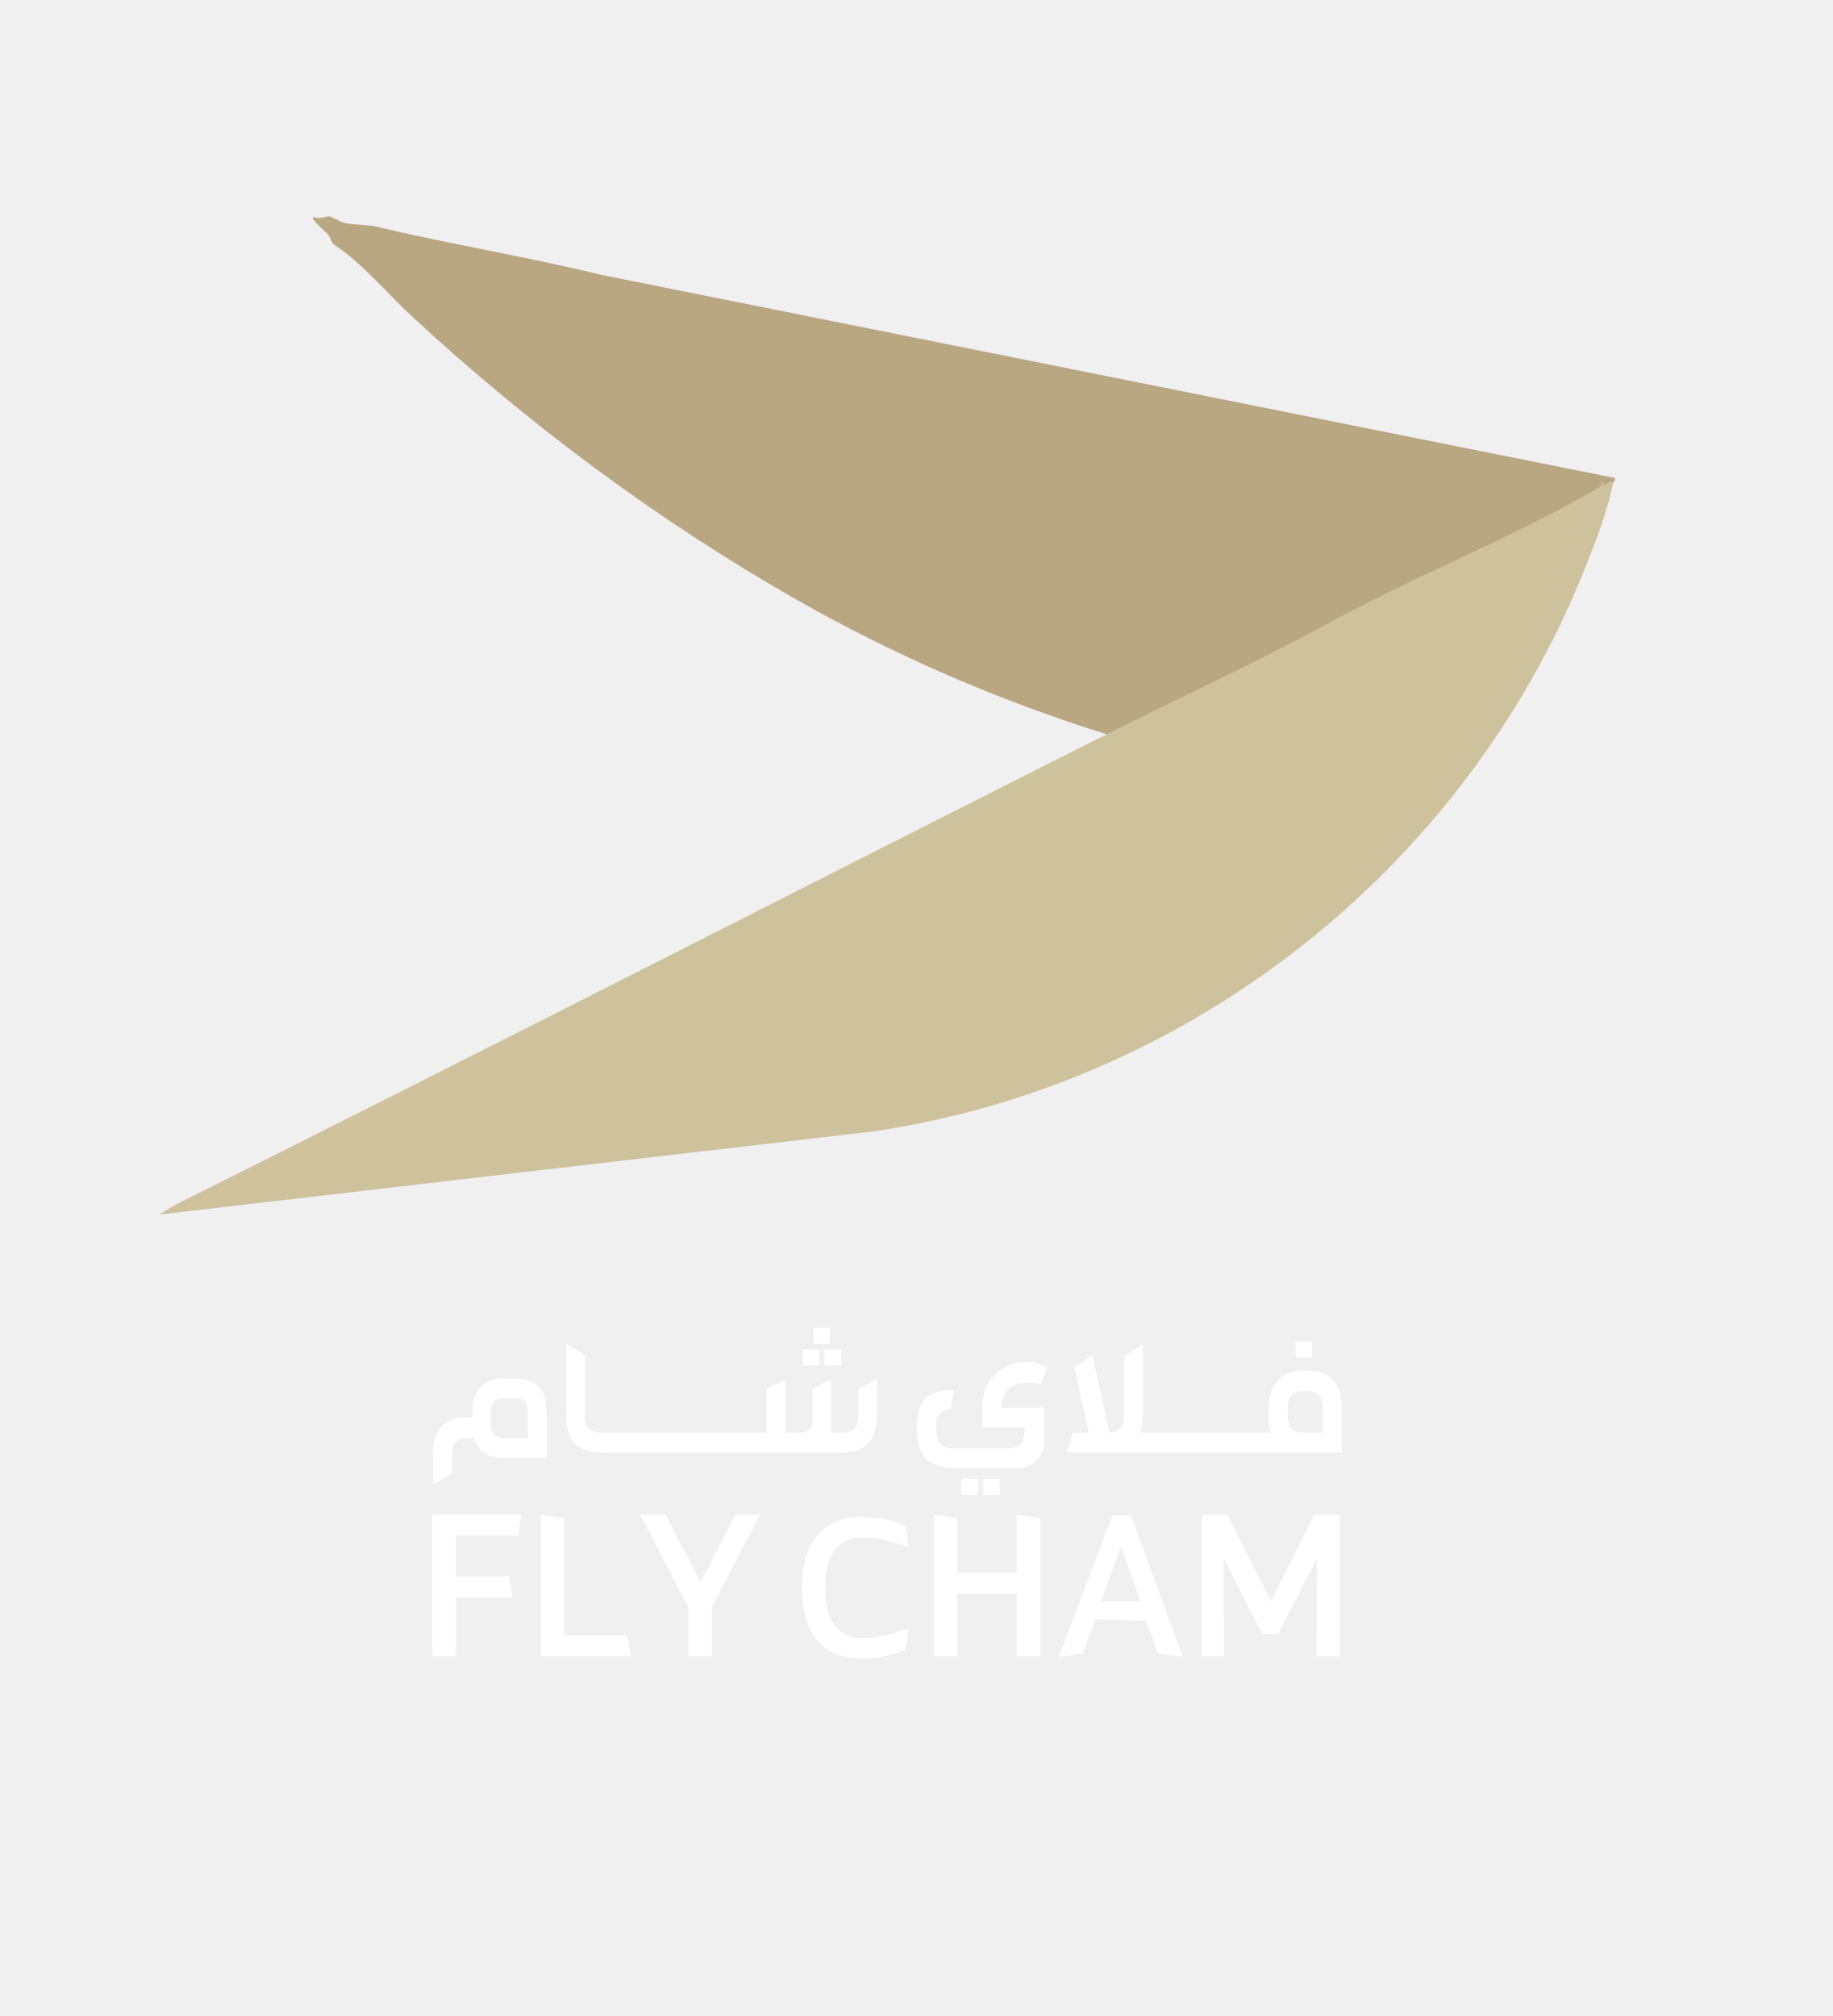
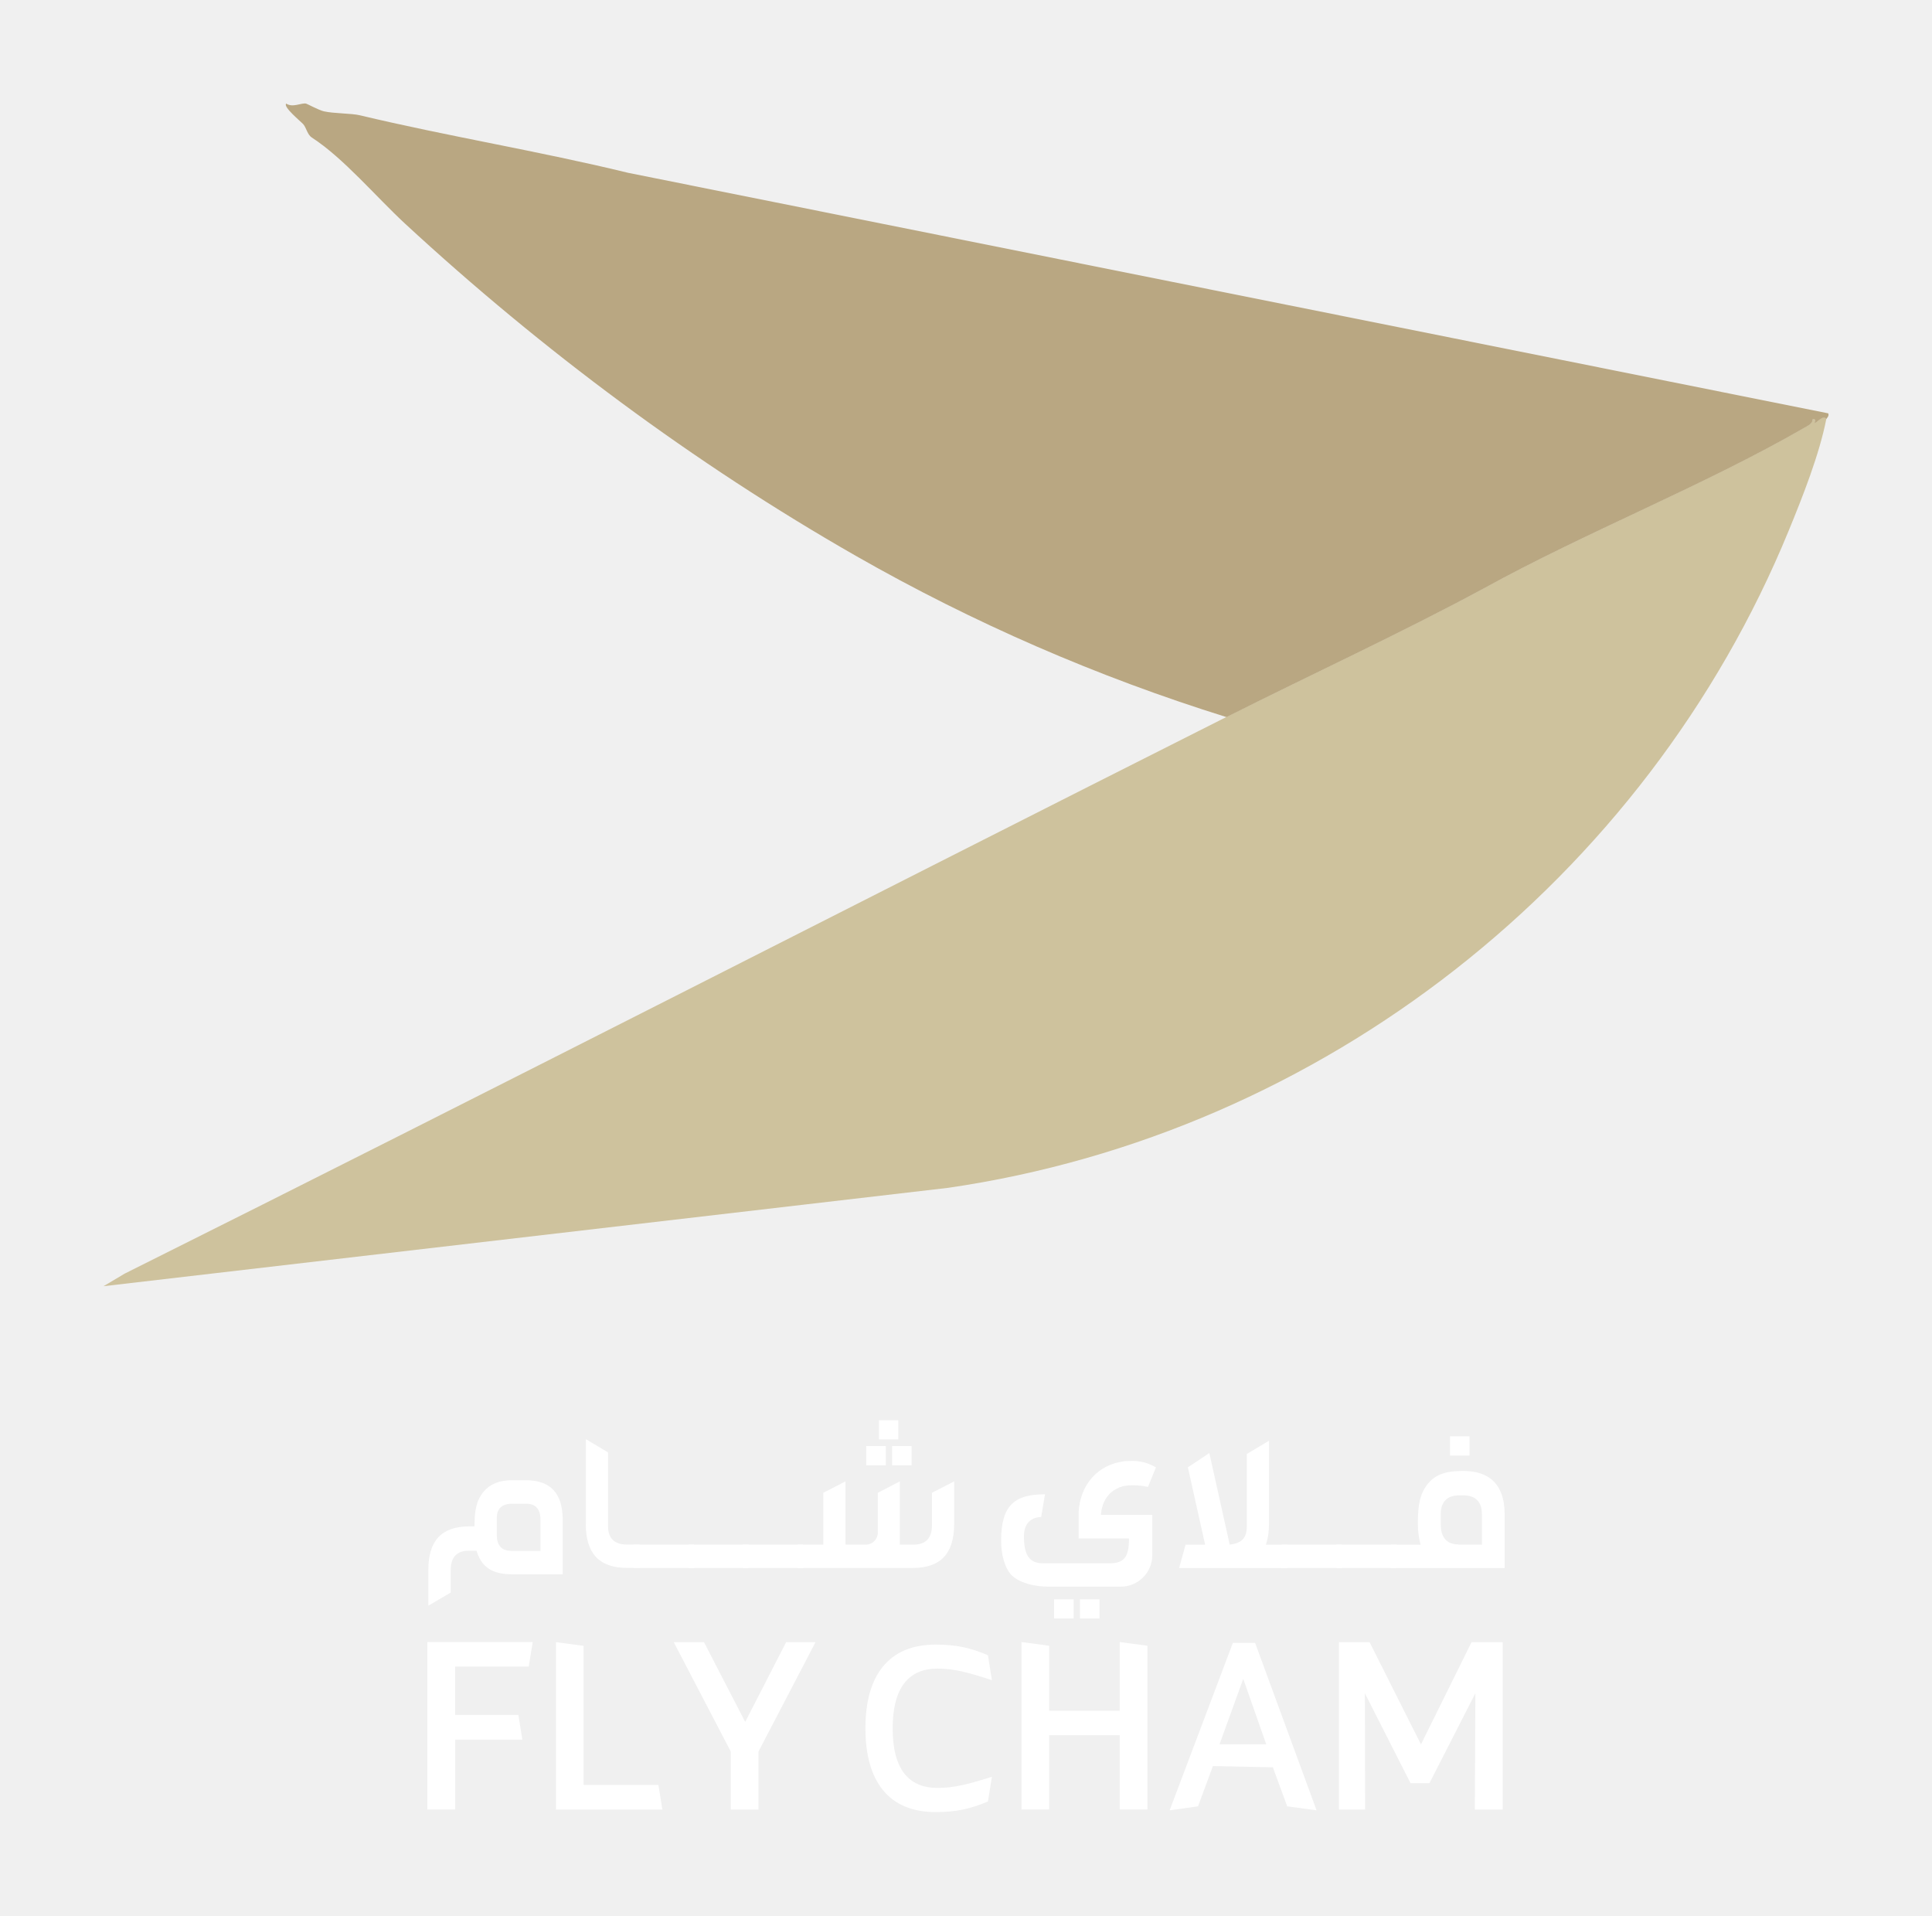
- <svg xmlns="http://www.w3.org/2000/svg" id="Layer_1" version="1.1" viewBox="0 0 245.45 270">
+ <svg xmlns="http://www.w3.org/2000/svg" id="Layer_1" version="1.1" viewBox="9.59 17.29 218.40 216.52">
  <defs>
    <style>
      .st0 {
        fill: #fff;
      }

      .st1 {
        fill: #b9a782;
      }

      .st2 {
        fill: #cec29d;
      }
    </style>
  </defs>
  <g>
    <path class="st2" d="M216.04,64.65c-.77,3.98-2.68,8.8-4.24,12.6-16.17,39.44-52.71,68.14-95.02,74.3l-95.49,11.12,2.39-1.42c41.62-20.77,83.01-42,124.55-62.92,9.54-4.8,19.64-9.44,29.08-14.54,11.67-6.43,24.84-11.58,36.31-18.2.39-.22.87-.43.9-.95.39-.09.14.37.22.43.12.1.99-1.03,1.3-.43Z" />
    <path class="st1" d="M148.22,98.34c-14.61-4.56-28.61-10.64-41.88-18.22-18.28-10.45-35.49-23.26-50.94-37.53-3.31-3.06-6.99-7.45-10.57-9.76-.49-.32-.61-1.09-.95-1.49-.28-.32-2.31-1.96-1.94-2.34.76.49,1.7-.11,2.25,0,.11.02,1.44.74,2,.87,1.12.26,3.11.22,4.08.45,9.91,2.37,20.35,4.07,30.31,6.5l135.68,27.19c.14.33-.2.56-.22.65-.31-.59-1.18.54-1.3.43-.08-.07.18-.52-.22-.43-.03.52-.51.73-.9.95-11.47,6.62-24.65,11.77-36.31,18.2-9.45,5.1-19.54,9.74-29.08,14.54Z" />
  </g>
  <g>
    <g>
      <path class="st0" d="M62.61,189.82h.62c0-1.78.19-2.92,1.05-3.95.71-.84,1.78-1.27,3.16-1.27h1.57c2.81,0,4.19,1.46,4.19,4.49v6.14h-5.75c-2.32,0-3.44-.88-3.99-2.66h-.92c-.9,0-2,.37-2,2.17v2.56l-2.53,1.48v-4.04c0-3.31,1.5-4.92,4.62-4.92ZM67.34,192.59h3.35v-3.5c0-1.52-.86-1.83-1.57-1.83h-1.67c-1.12,0-1.7.56-1.7,1.61v1.91c0,1.48.86,1.8,1.59,1.8Z" />
      <path class="st0" d="M75.82,189.56v-9.6l2.51,1.5v8.37c0,1.33.73,2.04,2.1,2.04h1.46v2.64h-1.4c-3.16,0-4.68-1.63-4.68-4.96Z" />
      <path class="st0" d="M88.06,191.88v2.64h-6.81v-2.64h6.81Z" />
      <path class="st0" d="M94.22,191.88v2.64h-6.81v-2.64h6.81Z" />
      <path class="st0" d="M100.38,191.88v2.64h-6.81v-2.64h6.81Z" />
      <path class="st0" d="M102.66,191.88v-5.86l2.51-1.29v7.15h2.3c.77,0,1.35-.64,1.35-1.35v-4.51l2.49-1.29v7.15h1.57c1.35,0,2.06-.75,2.06-2.15v-3.71l2.51-1.29v4.83c0,3.33-1.52,4.94-4.66,4.96h-13.05v-2.64h2.92ZM107.51,180.74h2.21v2.17h-2.21v-2.17ZM108.95,177.82h2.19v2.17h-2.19v-2.17ZM110.43,180.74h2.21v2.17h-2.21v-2.17Z" />
      <path class="st0" d="M123.94,195.34c-.82-.9-1.18-2.4-1.18-3.93,0-4.04,1.59-5.22,4.96-5.22l-.43,2.56c-1.27.06-1.95.84-1.95,2.21,0,2.04.58,3.03,2.15,3.03h7.62c.75,0,1.31-.21,1.63-.62.41-.52.47-1.44.47-1.95v-.24h-5.69v-2.96c.17-3.07,2.1-5.41,5.26-5.78l.67-.02c1.05-.04,2,.26,2.81.73l-.9,2.21c-.62-.15-1.25-.19-1.72-.19-.36,0-.69.02-.97.09-.15,0-.21.04-.37.11-.19,0-.3.11-.3.11-.06.06-.09.06-.15.06-1.7.84-1.8,2.79-1.8,2.96v.02h5.8v4.55c0,1.98-1.61,3.56-3.56,3.56h-8.2c-1.52,0-3.2-.39-4.14-1.29ZM128.75,198.06h2.21v2.17h-2.21v-2.17ZM131.67,198.06h2.21v2.17h-2.21v-2.17Z" />
      <path class="st0" d="M145.82,191.88l-1.95-8.74,2.43-1.61,2.3,10.35c1.27-.15,1.93-.67,1.93-2.04v-8.2l2.51-1.5v9.43c0,.75-.09,1.44-.26,2.02l-.09.3h2.45v2.64h-12.26l.73-2.64h2.21Z" />
      <path class="st0" d="M161.3,191.88v2.64h-6.81v-2.64h6.81Z" />
      <path class="st0" d="M167.46,191.88v2.64h-6.81v-2.64h6.81Z" />
      <path class="st0" d="M169.87,189.5c0-2.17.24-3.39,1.14-4.51.92-1.1,2.1-1.44,3.99-1.44,2.86,0,4.68,1.44,4.68,4.9v6.08h-12.86v-2.64h3.35c-.19-.86-.3-1.44-.3-2.38ZM174.47,191.88h2.64v-3.44c0-1.4-.73-2.13-2.1-2.13h-.45c-1.37,0-2.1.73-2.1,2.1v1.2c0,1.87,1.1,2.25,2.02,2.25ZM173.5,179.64h2.21v2.17h-2.21v-2.17Z" />
    </g>
    <g>
      <path class="st0" d="M69.81,202.9l-.45,2.76h-8.32v5.47h7.15l.45,2.79h-7.59v7.9h-3.15v-18.93h11.92Z" />
      <path class="st0" d="M75.56,203.32v15.72h8.46l.45,2.79h-12.03v-18.93l3.13.42Z" />
      <path class="st0" d="M85.76,202.9h3.41l4.66,9.02,4.63-9.02h3.32l-6.45,12.37v6.56h-3.13v-6.56l-6.45-12.37Z" />
      <path class="st0" d="M107.42,212.64c0-5.95,2.6-9.46,7.93-9.46,2.35,0,3.94.36,5.92,1.2l.45,2.82c-2.79-.92-4.38-1.31-6.14-1.31-3.27,0-5.08,2.15-5.08,6.76s1.81,6.73,5.08,6.73c1.81,0,3.38-.39,6.14-1.26l-.45,2.79c-1.98.84-3.57,1.2-5.92,1.2-5.33,0-7.93-3.52-7.93-9.46Z" />
      <path class="st0" d="M128.19,213.42v8.4h-3.13v-18.93l3.13.42v7.34h7.98v-7.76l3.13.42v18.51h-3.13v-8.4h-7.98Z" />
      <path class="st0" d="M146.7,216.91l-1.68,4.55-3.21.45,7.15-18.93h2.51l6.95,18.93-3.32-.45-1.62-4.41-6.78-.14ZM152.73,214.45l-2.6-7.4-2.68,7.4h5.28Z" />
      <path class="st0" d="M171.16,218.84h-2.12l-5.16-10.16.03,13.15h-2.96v-18.93h3.46l5.81,11.56,5.72-11.56h3.52v18.93h-3.15l.06-13.15-5.19,10.16Z" />
    </g>
  </g>
</svg>
